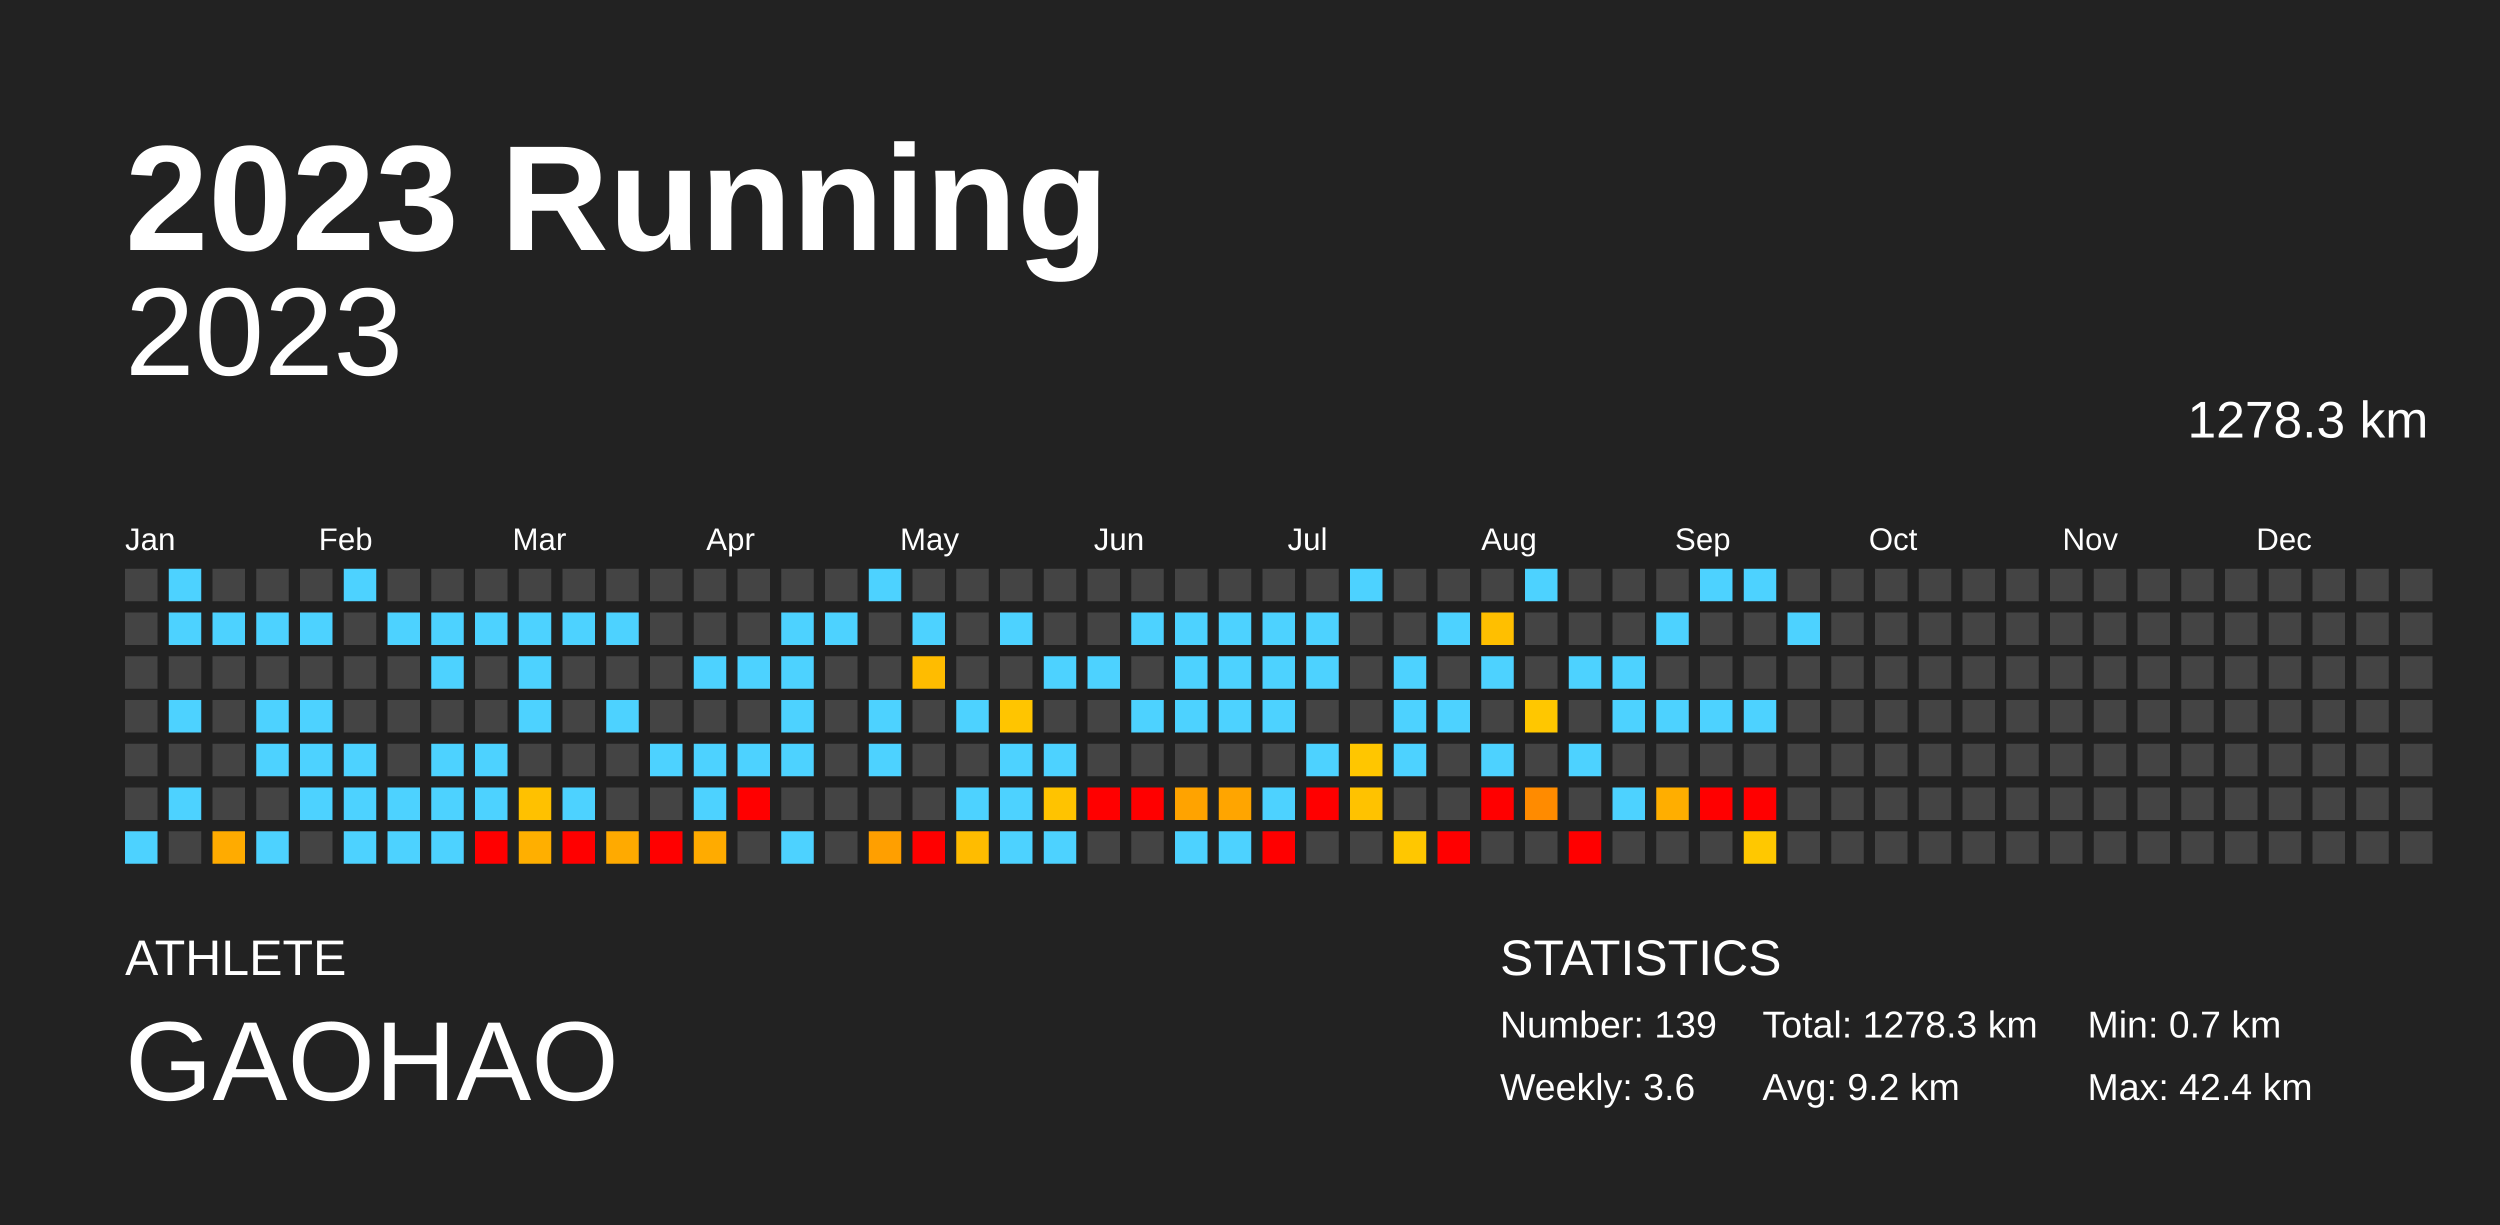
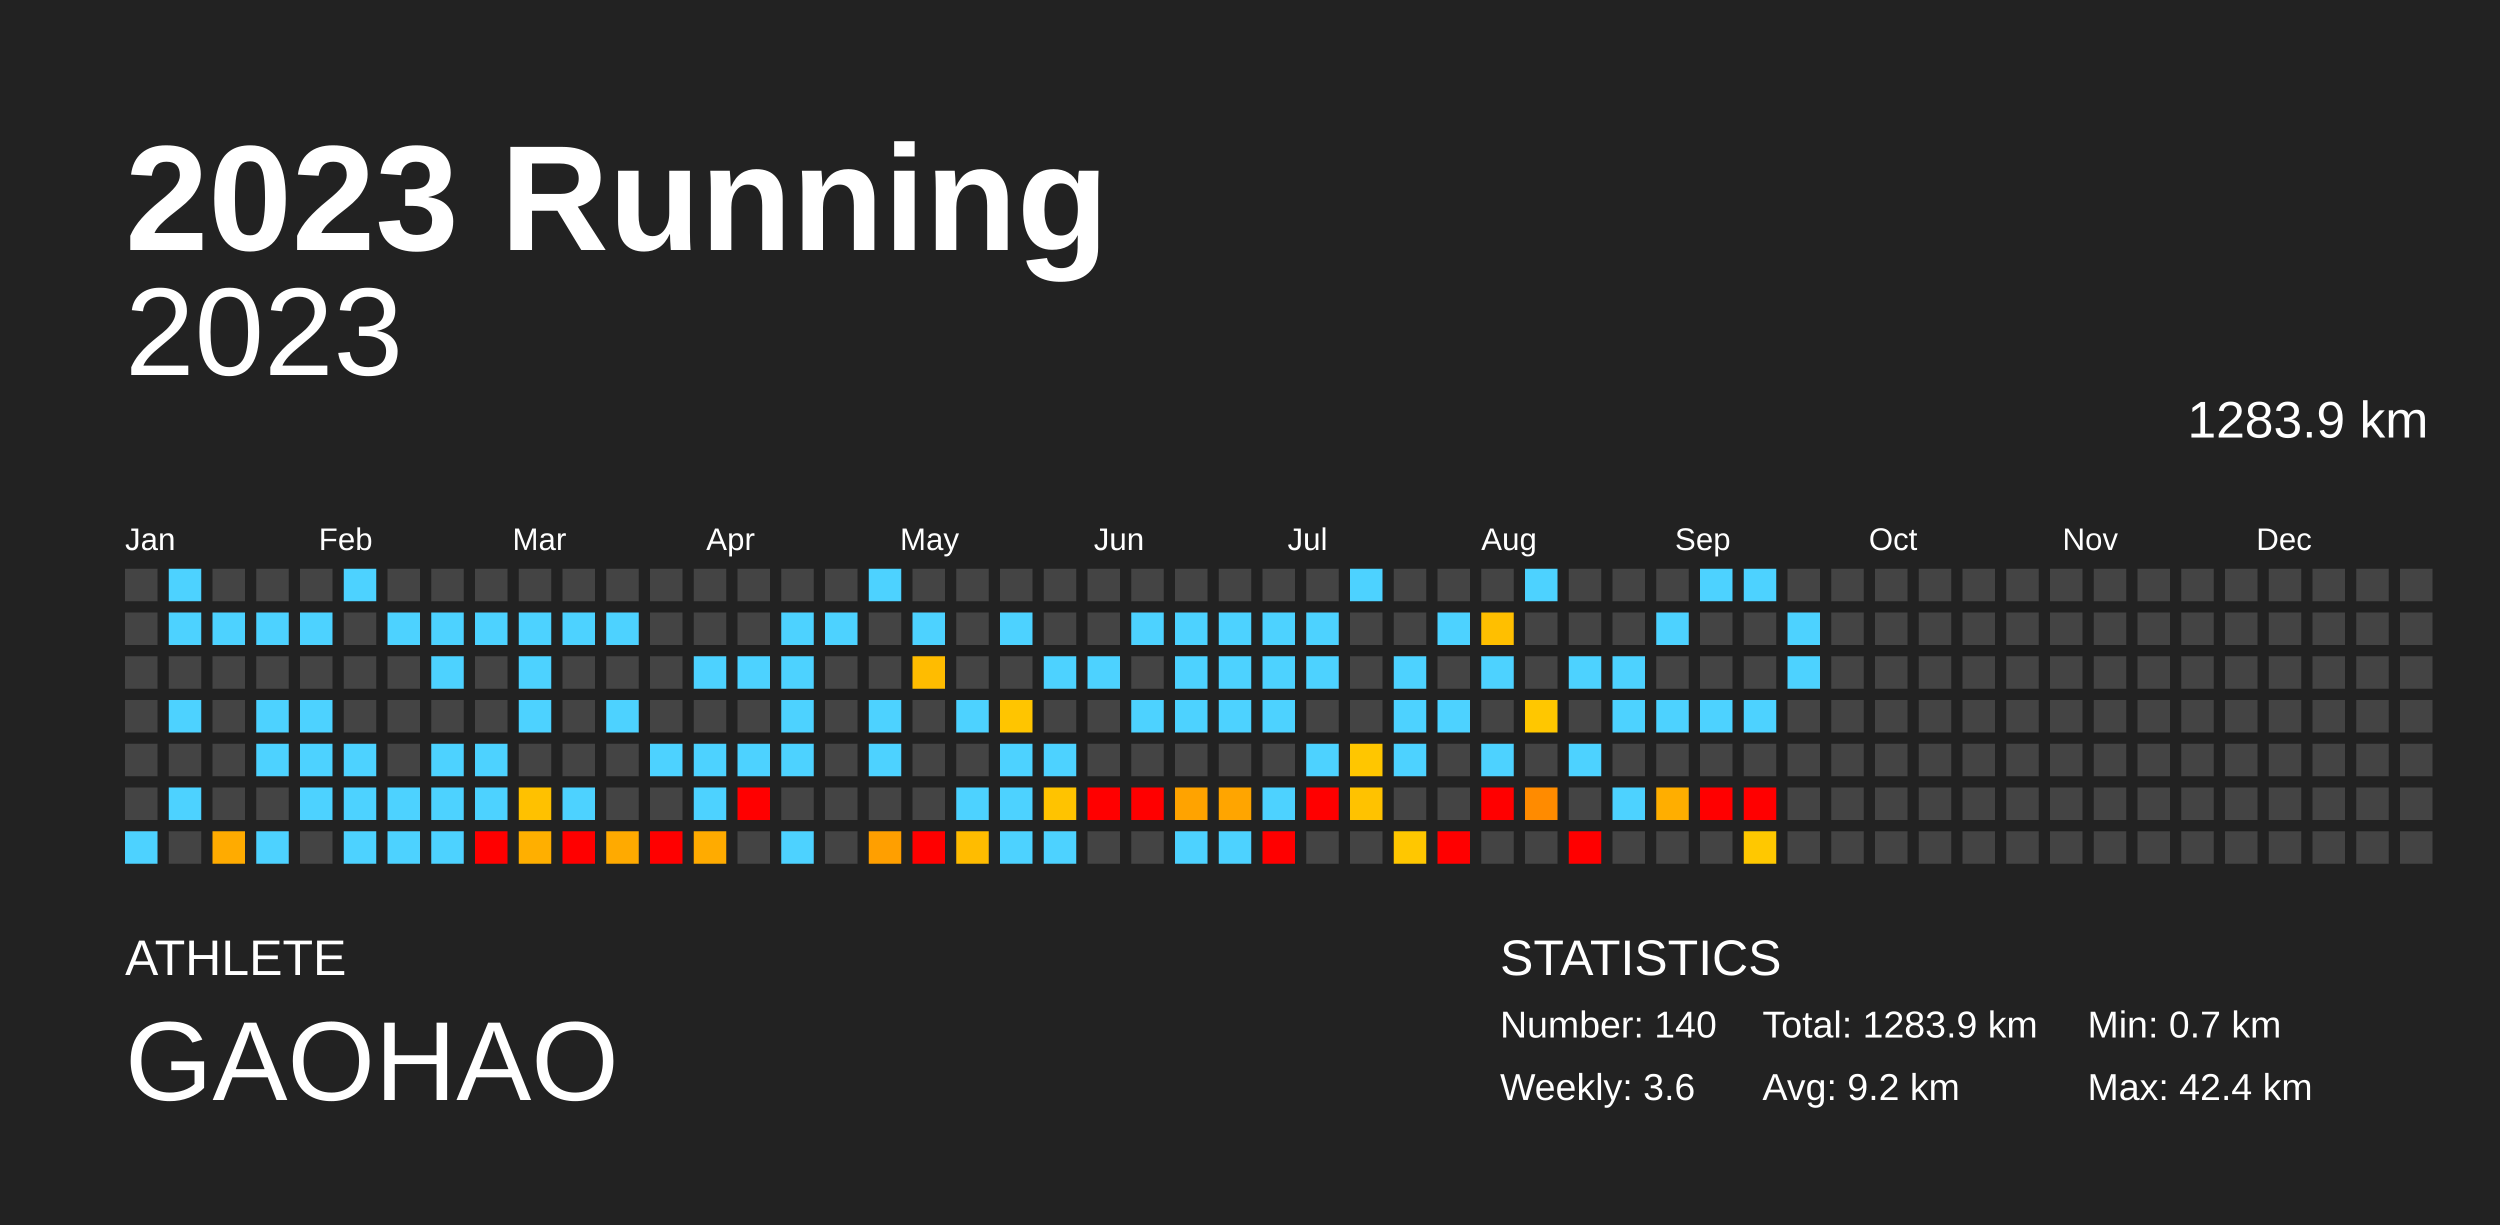
<svg xmlns="http://www.w3.org/2000/svg" baseProfile="full" height="98mm" version="1.1" viewBox="0,0,200,98" width="200mm">
  <defs />
  <rect fill="#222222" height="98" width="200" x="0" y="0" />
  <text fill="#FFFFFF" style="font-size:12px; font-family:Arial; font-weight:bold;" x="10" y="20">2023 Running</text>
  <text fill="#FFFFFF" style="font-size:4px; font-family:Arial" x="10" y="78">ATHLETE</text>
  <text fill="#FFFFFF" style="font-size:9px; font-family:Arial" x="10" y="88">GAOHAO</text>
  <text fill="#FFFFFF" style="font-size:4px; font-family:Arial" x="120" y="78">STATISTICS</text>
-   <text fill="#FFFFFF" style="font-size:3px; font-family:Arial" x="120" y="83">Number: 139</text>
+   <text fill="#FFFFFF" style="font-size:3px; font-family:Arial" x="120" y="83">Number: 140</text>
  <text fill="#FFFFFF" style="font-size:3px; font-family:Arial" x="120" y="88">Weekly: 3.6</text>
-   <text fill="#FFFFFF" style="font-size:3px; font-family:Arial" x="141" y="83">Total: 1278.3 km</text>
+   <text fill="#FFFFFF" style="font-size:3px; font-family:Arial" x="141" y="83">Total: 1283.9 km</text>
  <text fill="#FFFFFF" style="font-size:3px; font-family:Arial" x="141" y="88">Avg: 9.2 km</text>
  <text fill="#FFFFFF" style="font-size:3px; font-family:Arial" x="167" y="83">Min: 0.7 km</text>
  <text fill="#FFFFFF" style="font-size:3px; font-family:Arial" x="167" y="88">Max: 42.4 km</text>
  <text alignment-baseline="hanging" fill="#FFFFFF" style="font-size:10.0px; font-family:Arial;" x="10" y="30">2023</text>
-   <text alignment-baseline="hanging" fill="#FFFFFF" style="font-size:4.125px; font-family:Arial;" x="175" y="35">1278.3 km</text>
+   <text alignment-baseline="hanging" fill="#FFFFFF" style="font-size:4.125px; font-family:Arial;" x="175" y="35">1283.9 km</text>
  <text fill="#FFFFFF" style="font-size:2.5px; font-family:Arial" x="10.0" y="44">Jan</text>
  <text fill="#FFFFFF" style="font-size:2.5px; font-family:Arial" x="25.5" y="44">Feb</text>
  <text fill="#FFFFFF" style="font-size:2.5px; font-family:Arial" x="41.0" y="44">Mar</text>
  <text fill="#FFFFFF" style="font-size:2.5px; font-family:Arial" x="56.5" y="44">Apr</text>
  <text fill="#FFFFFF" style="font-size:2.5px; font-family:Arial" x="72.0" y="44">May</text>
  <text fill="#FFFFFF" style="font-size:2.5px; font-family:Arial" x="87.5" y="44">Jun</text>
  <text fill="#FFFFFF" style="font-size:2.5px; font-family:Arial" x="103.0" y="44">Jul</text>
  <text fill="#FFFFFF" style="font-size:2.5px; font-family:Arial" x="118.5" y="44">Aug</text>
  <text fill="#FFFFFF" style="font-size:2.5px; font-family:Arial" x="134.0" y="44">Sep</text>
  <text fill="#FFFFFF" style="font-size:2.5px; font-family:Arial" x="149.5" y="44">Oct</text>
  <text fill="#FFFFFF" style="font-size:2.5px; font-family:Arial" x="165.0" y="44">Nov</text>
  <text fill="#FFFFFF" style="font-size:2.5px; font-family:Arial" x="180.5" y="44">Dec</text>
  <rect fill="#444444" height="2.6" width="2.6" x="10.0" y="45.5" />
  <rect fill="#444444" height="2.6" width="2.6" x="10.0" y="49.0" />
  <rect fill="#444444" height="2.6" width="2.6" x="10.0" y="52.5" />
  <rect fill="#444444" height="2.6" width="2.6" x="10.0" y="56.0" />
  <rect fill="#444444" height="2.6" width="2.6" x="10.0" y="59.5" />
  <rect fill="#444444" height="2.6" width="2.6" x="10.0" y="63.0" />
  <rect fill="#4dd2ff" height="2.6" width="2.6" x="10.0" y="66.5" />
  <rect fill="#4dd2ff" height="2.6" width="2.6" x="13.5" y="45.5" />
  <rect fill="#4dd2ff" height="2.6" width="2.6" x="13.5" y="49.0" />
  <rect fill="#444444" height="2.6" width="2.6" x="13.5" y="52.5" />
  <rect fill="#4dd2ff" height="2.6" width="2.6" x="13.5" y="56.0" />
  <rect fill="#444444" height="2.6" width="2.6" x="13.5" y="59.5" />
  <rect fill="#4dd2ff" height="2.6" width="2.6" x="13.5" y="63.0" />
  <rect fill="#444444" height="2.6" width="2.6" x="13.5" y="66.5" />
  <rect fill="#444444" height="2.6" width="2.6" x="17.0" y="45.5" />
  <rect fill="#4dd2ff" height="2.6" width="2.6" x="17.0" y="49.0" />
  <rect fill="#444444" height="2.6" width="2.6" x="17.0" y="52.5" />
  <rect fill="#444444" height="2.6" width="2.6" x="17.0" y="56.0" />
  <rect fill="#444444" height="2.6" width="2.6" x="17.0" y="59.5" />
  <rect fill="#444444" height="2.6" width="2.6" x="17.0" y="63.0" />
  <rect fill="#ffab00" height="2.6" width="2.6" x="17.0" y="66.5" />
  <rect fill="#444444" height="2.6" width="2.6" x="20.5" y="45.5" />
  <rect fill="#4dd2ff" height="2.6" width="2.6" x="20.5" y="49.0" />
  <rect fill="#444444" height="2.6" width="2.6" x="20.5" y="52.5" />
  <rect fill="#4dd2ff" height="2.6" width="2.6" x="20.5" y="56.0" />
  <rect fill="#4dd2ff" height="2.6" width="2.6" x="20.5" y="59.5" />
  <rect fill="#444444" height="2.6" width="2.6" x="20.5" y="63.0" />
  <rect fill="#4dd2ff" height="2.6" width="2.6" x="20.5" y="66.5" />
  <rect fill="#444444" height="2.6" width="2.6" x="24.0" y="45.5" />
  <rect fill="#4dd2ff" height="2.6" width="2.6" x="24.0" y="49.0" />
  <rect fill="#444444" height="2.6" width="2.6" x="24.0" y="52.5" />
  <rect fill="#4dd2ff" height="2.6" width="2.6" x="24.0" y="56.0" />
  <rect fill="#4dd2ff" height="2.6" width="2.6" x="24.0" y="59.5" />
  <rect fill="#4dd2ff" height="2.6" width="2.6" x="24.0" y="63.0" />
  <rect fill="#444444" height="2.6" width="2.6" x="24.0" y="66.5" />
  <rect fill="#4dd2ff" height="2.6" width="2.6" x="27.5" y="45.5" />
  <rect fill="#444444" height="2.6" width="2.6" x="27.5" y="49.0" />
  <rect fill="#444444" height="2.6" width="2.6" x="27.5" y="52.5" />
  <rect fill="#444444" height="2.6" width="2.6" x="27.5" y="56.0" />
  <rect fill="#4dd2ff" height="2.6" width="2.6" x="27.5" y="59.5" />
  <rect fill="#4dd2ff" height="2.6" width="2.6" x="27.5" y="63.0" />
  <rect fill="#4dd2ff" height="2.6" width="2.6" x="27.5" y="66.5" />
  <rect fill="#444444" height="2.6" width="2.6" x="31.0" y="45.5" />
  <rect fill="#4dd2ff" height="2.6" width="2.6" x="31.0" y="49.0" />
  <rect fill="#444444" height="2.6" width="2.6" x="31.0" y="52.5" />
  <rect fill="#444444" height="2.6" width="2.6" x="31.0" y="56.0" />
  <rect fill="#444444" height="2.6" width="2.6" x="31.0" y="59.5" />
  <rect fill="#4dd2ff" height="2.6" width="2.6" x="31.0" y="63.0" />
  <rect fill="#4dd2ff" height="2.6" width="2.6" x="31.0" y="66.5" />
  <rect fill="#444444" height="2.6" width="2.6" x="34.5" y="45.5" />
  <rect fill="#4dd2ff" height="2.6" width="2.6" x="34.5" y="49.0" />
  <rect fill="#4dd2ff" height="2.6" width="2.6" x="34.5" y="52.5" />
  <rect fill="#444444" height="2.6" width="2.6" x="34.5" y="56.0" />
  <rect fill="#4dd2ff" height="2.6" width="2.6" x="34.5" y="59.5" />
  <rect fill="#4dd2ff" height="2.6" width="2.6" x="34.5" y="63.0" />
  <rect fill="#4dd2ff" height="2.6" width="2.6" x="34.5" y="66.5" />
  <rect fill="#444444" height="2.6" width="2.6" x="38.0" y="45.5" />
  <rect fill="#4dd2ff" height="2.6" width="2.6" x="38.0" y="49.0" />
  <rect fill="#444444" height="2.6" width="2.6" x="38.0" y="52.5" />
  <rect fill="#444444" height="2.6" width="2.6" x="38.0" y="56.0" />
  <rect fill="#4dd2ff" height="2.6" width="2.6" x="38.0" y="59.5" />
  <rect fill="#4dd2ff" height="2.6" width="2.6" x="38.0" y="63.0" />
  <rect fill="red" height="2.6" width="2.6" x="38.0" y="66.5" />
  <rect fill="#444444" height="2.6" width="2.6" x="41.5" y="45.5" />
  <rect fill="#4dd2ff" height="2.6" width="2.6" x="41.5" y="49.0" />
  <rect fill="#4dd2ff" height="2.6" width="2.6" x="41.5" y="52.5" />
  <rect fill="#4dd2ff" height="2.6" width="2.6" x="41.5" y="56.0" />
  <rect fill="#444444" height="2.6" width="2.6" x="41.5" y="59.5" />
  <rect fill="#ffc100" height="2.6" width="2.6" x="41.5" y="63.0" />
  <rect fill="#ffaf00" height="2.6" width="2.6" x="41.5" y="66.5" />
  <rect fill="#444444" height="2.6" width="2.6" x="45.0" y="45.5" />
  <rect fill="#4dd2ff" height="2.6" width="2.6" x="45.0" y="49.0" />
  <rect fill="#444444" height="2.6" width="2.6" x="45.0" y="52.5" />
  <rect fill="#444444" height="2.6" width="2.6" x="45.0" y="56.0" />
  <rect fill="#444444" height="2.6" width="2.6" x="45.0" y="59.5" />
  <rect fill="#4dd2ff" height="2.6" width="2.6" x="45.0" y="63.0" />
  <rect fill="red" height="2.6" width="2.6" x="45.0" y="66.5" />
  <rect fill="#444444" height="2.6" width="2.6" x="48.5" y="45.5" />
  <rect fill="#4dd2ff" height="2.6" width="2.6" x="48.5" y="49.0" />
  <rect fill="#444444" height="2.6" width="2.6" x="48.5" y="52.5" />
  <rect fill="#4dd2ff" height="2.6" width="2.6" x="48.5" y="56.0" />
  <rect fill="#444444" height="2.6" width="2.6" x="48.5" y="59.5" />
  <rect fill="#444444" height="2.6" width="2.6" x="48.5" y="63.0" />
  <rect fill="#ffaa00" height="2.6" width="2.6" x="48.5" y="66.5" />
  <rect fill="#444444" height="2.6" width="2.6" x="52.0" y="45.5" />
  <rect fill="#444444" height="2.6" width="2.6" x="52.0" y="49.0" />
  <rect fill="#444444" height="2.6" width="2.6" x="52.0" y="52.5" />
  <rect fill="#444444" height="2.6" width="2.6" x="52.0" y="56.0" />
  <rect fill="#4dd2ff" height="2.6" width="2.6" x="52.0" y="59.5" />
  <rect fill="#444444" height="2.6" width="2.6" x="52.0" y="63.0" />
  <rect fill="red" height="2.6" width="2.6" x="52.0" y="66.5" />
  <rect fill="#444444" height="2.6" width="2.6" x="55.5" y="45.5" />
  <rect fill="#444444" height="2.6" width="2.6" x="55.5" y="49.0" />
  <rect fill="#4dd2ff" height="2.6" width="2.6" x="55.5" y="52.5" />
  <rect fill="#444444" height="2.6" width="2.6" x="55.5" y="56.0" />
  <rect fill="#4dd2ff" height="2.6" width="2.6" x="55.5" y="59.5" />
  <rect fill="#4dd2ff" height="2.6" width="2.6" x="55.5" y="63.0" />
  <rect fill="#ffab00" height="2.6" width="2.6" x="55.5" y="66.5" />
  <rect fill="#444444" height="2.6" width="2.6" x="59.0" y="45.5" />
  <rect fill="#444444" height="2.6" width="2.6" x="59.0" y="49.0" />
  <rect fill="#4dd2ff" height="2.6" width="2.6" x="59.0" y="52.5" />
  <rect fill="#444444" height="2.6" width="2.6" x="59.0" y="56.0" />
  <rect fill="#4dd2ff" height="2.6" width="2.6" x="59.0" y="59.5" />
  <rect fill="red" height="2.6" width="2.6" x="59.0" y="63.0" />
  <rect fill="#444444" height="2.6" width="2.6" x="59.0" y="66.5" />
  <rect fill="#444444" height="2.6" width="2.6" x="62.5" y="45.5" />
  <rect fill="#4dd2ff" height="2.6" width="2.6" x="62.5" y="49.0" />
  <rect fill="#4dd2ff" height="2.6" width="2.6" x="62.5" y="52.5" />
  <rect fill="#4dd2ff" height="2.6" width="2.6" x="62.5" y="56.0" />
  <rect fill="#4dd2ff" height="2.6" width="2.6" x="62.5" y="59.5" />
  <rect fill="#444444" height="2.6" width="2.6" x="62.5" y="63.0" />
  <rect fill="#4dd2ff" height="2.6" width="2.6" x="62.5" y="66.5" />
  <rect fill="#444444" height="2.6" width="2.6" x="66.0" y="45.5" />
  <rect fill="#4dd2ff" height="2.6" width="2.6" x="66.0" y="49.0" />
  <rect fill="#444444" height="2.6" width="2.6" x="66.0" y="52.5" />
  <rect fill="#444444" height="2.6" width="2.6" x="66.0" y="56.0" />
  <rect fill="#444444" height="2.6" width="2.6" x="66.0" y="59.5" />
  <rect fill="#444444" height="2.6" width="2.6" x="66.0" y="63.0" />
  <rect fill="#444444" height="2.6" width="2.6" x="66.0" y="66.5" />
  <rect fill="#4dd2ff" height="2.6" width="2.6" x="69.5" y="45.5" />
  <rect fill="#444444" height="2.6" width="2.6" x="69.5" y="49.0" />
  <rect fill="#444444" height="2.6" width="2.6" x="69.5" y="52.5" />
  <rect fill="#4dd2ff" height="2.6" width="2.6" x="69.5" y="56.0" />
  <rect fill="#4dd2ff" height="2.6" width="2.6" x="69.5" y="59.5" />
  <rect fill="#444444" height="2.6" width="2.6" x="69.5" y="63.0" />
  <rect fill="#ff9f00" height="2.6" width="2.6" x="69.5" y="66.5" />
  <rect fill="#444444" height="2.6" width="2.6" x="73.0" y="45.5" />
  <rect fill="#4dd2ff" height="2.6" width="2.6" x="73.0" y="49.0" />
  <rect fill="#ffbc00" height="2.6" width="2.6" x="73.0" y="52.5" />
  <rect fill="#444444" height="2.6" width="2.6" x="73.0" y="56.0" />
  <rect fill="#444444" height="2.6" width="2.6" x="73.0" y="59.5" />
  <rect fill="#444444" height="2.6" width="2.6" x="73.0" y="63.0" />
  <rect fill="red" height="2.6" width="2.6" x="73.0" y="66.5" />
  <rect fill="#444444" height="2.6" width="2.6" x="76.5" y="45.5" />
  <rect fill="#444444" height="2.6" width="2.6" x="76.5" y="49.0" />
  <rect fill="#444444" height="2.6" width="2.6" x="76.5" y="52.5" />
  <rect fill="#4dd2ff" height="2.6" width="2.6" x="76.5" y="56.0" />
  <rect fill="#444444" height="2.6" width="2.6" x="76.5" y="59.5" />
  <rect fill="#4dd2ff" height="2.6" width="2.6" x="76.5" y="63.0" />
  <rect fill="#ffbc00" height="2.6" width="2.6" x="76.5" y="66.5" />
  <rect fill="#444444" height="2.6" width="2.6" x="80.0" y="45.5" />
  <rect fill="#4dd2ff" height="2.6" width="2.6" x="80.0" y="49.0" />
  <rect fill="#444444" height="2.6" width="2.6" x="80.0" y="52.5" />
  <rect fill="#ffc500" height="2.6" width="2.6" x="80.0" y="56.0" />
  <rect fill="#4dd2ff" height="2.6" width="2.6" x="80.0" y="59.5" />
  <rect fill="#4dd2ff" height="2.6" width="2.6" x="80.0" y="63.0" />
  <rect fill="#4dd2ff" height="2.6" width="2.6" x="80.0" y="66.5" />
  <rect fill="#444444" height="2.6" width="2.6" x="83.5" y="45.5" />
  <rect fill="#444444" height="2.6" width="2.6" x="83.5" y="49.0" />
  <rect fill="#4dd2ff" height="2.6" width="2.6" x="83.5" y="52.5" />
  <rect fill="#444444" height="2.6" width="2.6" x="83.5" y="56.0" />
  <rect fill="#4dd2ff" height="2.6" width="2.6" x="83.5" y="59.5" />
  <rect fill="#ffc300" height="2.6" width="2.6" x="83.5" y="63.0" />
  <rect fill="#4dd2ff" height="2.6" width="2.6" x="83.5" y="66.5" />
  <rect fill="#444444" height="2.6" width="2.6" x="87.0" y="45.5" />
  <rect fill="#444444" height="2.6" width="2.6" x="87.0" y="49.0" />
  <rect fill="#4dd2ff" height="2.6" width="2.6" x="87.0" y="52.5" />
  <rect fill="#444444" height="2.6" width="2.6" x="87.0" y="56.0" />
  <rect fill="#444444" height="2.6" width="2.6" x="87.0" y="59.5" />
  <rect fill="red" height="2.6" width="2.6" x="87.0" y="63.0" />
  <rect fill="#444444" height="2.6" width="2.6" x="87.0" y="66.5" />
  <rect fill="#444444" height="2.6" width="2.6" x="90.5" y="45.5" />
  <rect fill="#4dd2ff" height="2.6" width="2.6" x="90.5" y="49.0" />
  <rect fill="#444444" height="2.6" width="2.6" x="90.5" y="52.5" />
  <rect fill="#4dd2ff" height="2.6" width="2.6" x="90.5" y="56.0" />
  <rect fill="#444444" height="2.6" width="2.6" x="90.5" y="59.5" />
  <rect fill="red" height="2.6" width="2.6" x="90.5" y="63.0" />
  <rect fill="#444444" height="2.6" width="2.6" x="90.5" y="66.5" />
  <rect fill="#444444" height="2.6" width="2.6" x="94.0" y="45.5" />
  <rect fill="#4dd2ff" height="2.6" width="2.6" x="94.0" y="49.0" />
  <rect fill="#4dd2ff" height="2.6" width="2.6" x="94.0" y="52.5" />
  <rect fill="#4dd2ff" height="2.6" width="2.6" x="94.0" y="56.0" />
  <rect fill="#444444" height="2.6" width="2.6" x="94.0" y="59.5" />
  <rect fill="#ffa300" height="2.6" width="2.6" x="94.0" y="63.0" />
  <rect fill="#4dd2ff" height="2.6" width="2.6" x="94.0" y="66.5" />
  <rect fill="#444444" height="2.6" width="2.6" x="97.5" y="45.5" />
  <rect fill="#4dd2ff" height="2.6" width="2.6" x="97.5" y="49.0" />
  <rect fill="#4dd2ff" height="2.6" width="2.6" x="97.5" y="52.5" />
  <rect fill="#4dd2ff" height="2.6" width="2.6" x="97.5" y="56.0" />
  <rect fill="#444444" height="2.6" width="2.6" x="97.5" y="59.5" />
  <rect fill="#ffa500" height="2.6" width="2.6" x="97.5" y="63.0" />
  <rect fill="#4dd2ff" height="2.6" width="2.6" x="97.5" y="66.5" />
  <rect fill="#444444" height="2.6" width="2.6" x="101.0" y="45.5" />
  <rect fill="#4dd2ff" height="2.6" width="2.6" x="101.0" y="49.0" />
  <rect fill="#4dd2ff" height="2.6" width="2.6" x="101.0" y="52.5" />
  <rect fill="#4dd2ff" height="2.6" width="2.6" x="101.0" y="56.0" />
  <rect fill="#444444" height="2.6" width="2.6" x="101.0" y="59.5" />
  <rect fill="#4dd2ff" height="2.6" width="2.6" x="101.0" y="63.0" />
  <rect fill="red" height="2.6" width="2.6" x="101.0" y="66.5" />
  <rect fill="#444444" height="2.6" width="2.6" x="104.5" y="45.5" />
  <rect fill="#4dd2ff" height="2.6" width="2.6" x="104.5" y="49.0" />
  <rect fill="#4dd2ff" height="2.6" width="2.6" x="104.5" y="52.5" />
  <rect fill="#444444" height="2.6" width="2.6" x="104.5" y="56.0" />
  <rect fill="#4dd2ff" height="2.6" width="2.6" x="104.5" y="59.5" />
  <rect fill="red" height="2.6" width="2.6" x="104.5" y="63.0" />
  <rect fill="#444444" height="2.6" width="2.6" x="104.5" y="66.5" />
  <rect fill="#4dd2ff" height="2.6" width="2.6" x="108.0" y="45.5" />
  <rect fill="#444444" height="2.6" width="2.6" x="108.0" y="49.0" />
  <rect fill="#444444" height="2.6" width="2.6" x="108.0" y="52.5" />
  <rect fill="#444444" height="2.6" width="2.6" x="108.0" y="56.0" />
  <rect fill="#ffc600" height="2.6" width="2.6" x="108.0" y="59.5" />
  <rect fill="#ffc200" height="2.6" width="2.6" x="108.0" y="63.0" />
  <rect fill="#444444" height="2.6" width="2.6" x="108.0" y="66.5" />
  <rect fill="#444444" height="2.6" width="2.6" x="111.5" y="45.5" />
  <rect fill="#444444" height="2.6" width="2.6" x="111.5" y="49.0" />
  <rect fill="#4dd2ff" height="2.6" width="2.6" x="111.5" y="52.5" />
  <rect fill="#4dd2ff" height="2.6" width="2.6" x="111.5" y="56.0" />
  <rect fill="#4dd2ff" height="2.6" width="2.6" x="111.5" y="59.5" />
  <rect fill="#444444" height="2.6" width="2.6" x="111.5" y="63.0" />
  <rect fill="#ffc700" height="2.6" width="2.6" x="111.5" y="66.5" />
  <rect fill="#444444" height="2.6" width="2.6" x="115.0" y="45.5" />
  <rect fill="#4dd2ff" height="2.6" width="2.6" x="115.0" y="49.0" />
  <rect fill="#444444" height="2.6" width="2.6" x="115.0" y="52.5" />
  <rect fill="#4dd2ff" height="2.6" width="2.6" x="115.0" y="56.0" />
  <rect fill="#444444" height="2.6" width="2.6" x="115.0" y="59.5" />
  <rect fill="#444444" height="2.6" width="2.6" x="115.0" y="63.0" />
  <rect fill="red" height="2.6" width="2.6" x="115.0" y="66.5" />
  <rect fill="#444444" height="2.6" width="2.6" x="118.5" y="45.5" />
  <rect fill="#ffbf00" height="2.6" width="2.6" x="118.5" y="49.0" />
  <rect fill="#4dd2ff" height="2.6" width="2.6" x="118.5" y="52.5" />
  <rect fill="#444444" height="2.6" width="2.6" x="118.5" y="56.0" />
  <rect fill="#4dd2ff" height="2.6" width="2.6" x="118.5" y="59.5" />
  <rect fill="red" height="2.6" width="2.6" x="118.5" y="63.0" />
  <rect fill="#444444" height="2.6" width="2.6" x="118.5" y="66.5" />
  <rect fill="#4dd2ff" height="2.6" width="2.6" x="122.0" y="45.5" />
  <rect fill="#444444" height="2.6" width="2.6" x="122.0" y="49.0" />
  <rect fill="#444444" height="2.6" width="2.6" x="122.0" y="52.5" />
  <rect fill="#ffc700" height="2.6" width="2.6" x="122.0" y="56.0" />
  <rect fill="#444444" height="2.6" width="2.6" x="122.0" y="59.5" />
  <rect fill="#ff8b00" height="2.6" width="2.6" x="122.0" y="63.0" />
  <rect fill="#444444" height="2.6" width="2.6" x="122.0" y="66.5" />
  <rect fill="#444444" height="2.6" width="2.6" x="125.5" y="45.5" />
  <rect fill="#444444" height="2.6" width="2.6" x="125.5" y="49.0" />
  <rect fill="#4dd2ff" height="2.6" width="2.6" x="125.5" y="52.5" />
  <rect fill="#444444" height="2.6" width="2.6" x="125.5" y="56.0" />
  <rect fill="#4dd2ff" height="2.6" width="2.6" x="125.5" y="59.5" />
  <rect fill="#444444" height="2.6" width="2.6" x="125.5" y="63.0" />
  <rect fill="red" height="2.6" width="2.6" x="125.5" y="66.5" />
  <rect fill="#444444" height="2.6" width="2.6" x="129.0" y="45.5" />
  <rect fill="#444444" height="2.6" width="2.6" x="129.0" y="49.0" />
  <rect fill="#4dd2ff" height="2.6" width="2.6" x="129.0" y="52.5" />
  <rect fill="#4dd2ff" height="2.6" width="2.6" x="129.0" y="56.0" />
  <rect fill="#444444" height="2.6" width="2.6" x="129.0" y="59.5" />
  <rect fill="#4dd2ff" height="2.6" width="2.6" x="129.0" y="63.0" />
  <rect fill="#444444" height="2.6" width="2.6" x="129.0" y="66.5" />
  <rect fill="#444444" height="2.6" width="2.6" x="132.5" y="45.5" />
  <rect fill="#4dd2ff" height="2.6" width="2.6" x="132.5" y="49.0" />
  <rect fill="#444444" height="2.6" width="2.6" x="132.5" y="52.5" />
  <rect fill="#4dd2ff" height="2.6" width="2.6" x="132.5" y="56.0" />
  <rect fill="#444444" height="2.6" width="2.6" x="132.5" y="59.5" />
  <rect fill="#ffae00" height="2.6" width="2.6" x="132.5" y="63.0" />
  <rect fill="#444444" height="2.6" width="2.6" x="132.5" y="66.5" />
  <rect fill="#4dd2ff" height="2.6" width="2.6" x="136.0" y="45.5" />
  <rect fill="#444444" height="2.6" width="2.6" x="136.0" y="49.0" />
  <rect fill="#444444" height="2.6" width="2.6" x="136.0" y="52.5" />
  <rect fill="#4dd2ff" height="2.6" width="2.6" x="136.0" y="56.0" />
  <rect fill="#444444" height="2.6" width="2.6" x="136.0" y="59.5" />
  <rect fill="red" height="2.6" width="2.6" x="136.0" y="63.0" />
  <rect fill="#444444" height="2.6" width="2.6" x="136.0" y="66.5" />
  <rect fill="#4dd2ff" height="2.6" width="2.6" x="139.5" y="45.5" />
  <rect fill="#444444" height="2.6" width="2.6" x="139.5" y="49.0" />
  <rect fill="#444444" height="2.6" width="2.6" x="139.5" y="52.5" />
  <rect fill="#4dd2ff" height="2.6" width="2.6" x="139.5" y="56.0" />
  <rect fill="#444444" height="2.6" width="2.6" x="139.5" y="59.5" />
  <rect fill="red" height="2.6" width="2.6" x="139.5" y="63.0" />
  <rect fill="#ffc800" height="2.6" width="2.6" x="139.5" y="66.5" />
  <rect fill="#444444" height="2.6" width="2.6" x="143.0" y="45.5" />
  <rect fill="#4dd2ff" height="2.6" width="2.6" x="143.0" y="49.0" />
-   <rect fill="#444444" height="2.6" width="2.6" x="143.0" y="52.5" />
+   <rect fill="#4dd2ff" height="2.6" width="2.6" x="143.0" y="52.5" />
  <rect fill="#444444" height="2.6" width="2.6" x="143.0" y="56.0" />
  <rect fill="#444444" height="2.6" width="2.6" x="143.0" y="59.5" />
  <rect fill="#444444" height="2.6" width="2.6" x="143.0" y="63.0" />
  <rect fill="#444444" height="2.6" width="2.6" x="143.0" y="66.5" />
  <rect fill="#444444" height="2.6" width="2.6" x="146.5" y="45.5" />
  <rect fill="#444444" height="2.6" width="2.6" x="146.5" y="49.0" />
  <rect fill="#444444" height="2.6" width="2.6" x="146.5" y="52.5" />
  <rect fill="#444444" height="2.6" width="2.6" x="146.5" y="56.0" />
  <rect fill="#444444" height="2.6" width="2.6" x="146.5" y="59.5" />
  <rect fill="#444444" height="2.6" width="2.6" x="146.5" y="63.0" />
  <rect fill="#444444" height="2.6" width="2.6" x="146.5" y="66.5" />
  <rect fill="#444444" height="2.6" width="2.6" x="150.0" y="45.5" />
  <rect fill="#444444" height="2.6" width="2.6" x="150.0" y="49.0" />
  <rect fill="#444444" height="2.6" width="2.6" x="150.0" y="52.5" />
  <rect fill="#444444" height="2.6" width="2.6" x="150.0" y="56.0" />
  <rect fill="#444444" height="2.6" width="2.6" x="150.0" y="59.5" />
  <rect fill="#444444" height="2.6" width="2.6" x="150.0" y="63.0" />
  <rect fill="#444444" height="2.6" width="2.6" x="150.0" y="66.5" />
  <rect fill="#444444" height="2.6" width="2.6" x="153.5" y="45.5" />
  <rect fill="#444444" height="2.6" width="2.6" x="153.5" y="49.0" />
  <rect fill="#444444" height="2.6" width="2.6" x="153.5" y="52.5" />
  <rect fill="#444444" height="2.6" width="2.6" x="153.5" y="56.0" />
  <rect fill="#444444" height="2.6" width="2.6" x="153.5" y="59.5" />
  <rect fill="#444444" height="2.6" width="2.6" x="153.5" y="63.0" />
  <rect fill="#444444" height="2.6" width="2.6" x="153.5" y="66.5" />
  <rect fill="#444444" height="2.6" width="2.6" x="157.0" y="45.5" />
  <rect fill="#444444" height="2.6" width="2.6" x="157.0" y="49.0" />
  <rect fill="#444444" height="2.6" width="2.6" x="157.0" y="52.5" />
  <rect fill="#444444" height="2.6" width="2.6" x="157.0" y="56.0" />
  <rect fill="#444444" height="2.6" width="2.6" x="157.0" y="59.5" />
  <rect fill="#444444" height="2.6" width="2.6" x="157.0" y="63.0" />
  <rect fill="#444444" height="2.6" width="2.6" x="157.0" y="66.5" />
  <rect fill="#444444" height="2.6" width="2.6" x="160.5" y="45.5" />
  <rect fill="#444444" height="2.6" width="2.6" x="160.5" y="49.0" />
  <rect fill="#444444" height="2.6" width="2.6" x="160.5" y="52.5" />
  <rect fill="#444444" height="2.6" width="2.6" x="160.5" y="56.0" />
  <rect fill="#444444" height="2.6" width="2.6" x="160.5" y="59.5" />
  <rect fill="#444444" height="2.6" width="2.6" x="160.5" y="63.0" />
  <rect fill="#444444" height="2.6" width="2.6" x="160.5" y="66.5" />
  <rect fill="#444444" height="2.6" width="2.6" x="164.0" y="45.5" />
  <rect fill="#444444" height="2.6" width="2.6" x="164.0" y="49.0" />
  <rect fill="#444444" height="2.6" width="2.6" x="164.0" y="52.5" />
  <rect fill="#444444" height="2.6" width="2.6" x="164.0" y="56.0" />
  <rect fill="#444444" height="2.6" width="2.6" x="164.0" y="59.5" />
  <rect fill="#444444" height="2.6" width="2.6" x="164.0" y="63.0" />
  <rect fill="#444444" height="2.6" width="2.6" x="164.0" y="66.5" />
  <rect fill="#444444" height="2.6" width="2.6" x="167.5" y="45.5" />
  <rect fill="#444444" height="2.6" width="2.6" x="167.5" y="49.0" />
  <rect fill="#444444" height="2.6" width="2.6" x="167.5" y="52.5" />
  <rect fill="#444444" height="2.6" width="2.6" x="167.5" y="56.0" />
  <rect fill="#444444" height="2.6" width="2.6" x="167.5" y="59.5" />
  <rect fill="#444444" height="2.6" width="2.6" x="167.5" y="63.0" />
  <rect fill="#444444" height="2.6" width="2.6" x="167.5" y="66.5" />
  <rect fill="#444444" height="2.6" width="2.6" x="171.0" y="45.5" />
  <rect fill="#444444" height="2.6" width="2.6" x="171.0" y="49.0" />
  <rect fill="#444444" height="2.6" width="2.6" x="171.0" y="52.5" />
  <rect fill="#444444" height="2.6" width="2.6" x="171.0" y="56.0" />
  <rect fill="#444444" height="2.6" width="2.6" x="171.0" y="59.5" />
  <rect fill="#444444" height="2.6" width="2.6" x="171.0" y="63.0" />
  <rect fill="#444444" height="2.6" width="2.6" x="171.0" y="66.5" />
  <rect fill="#444444" height="2.6" width="2.6" x="174.5" y="45.5" />
  <rect fill="#444444" height="2.6" width="2.6" x="174.5" y="49.0" />
  <rect fill="#444444" height="2.6" width="2.6" x="174.5" y="52.5" />
  <rect fill="#444444" height="2.6" width="2.6" x="174.5" y="56.0" />
  <rect fill="#444444" height="2.6" width="2.6" x="174.5" y="59.5" />
  <rect fill="#444444" height="2.6" width="2.6" x="174.5" y="63.0" />
  <rect fill="#444444" height="2.6" width="2.6" x="174.5" y="66.5" />
  <rect fill="#444444" height="2.6" width="2.6" x="178.0" y="45.5" />
  <rect fill="#444444" height="2.6" width="2.6" x="178.0" y="49.0" />
  <rect fill="#444444" height="2.6" width="2.6" x="178.0" y="52.5" />
  <rect fill="#444444" height="2.6" width="2.6" x="178.0" y="56.0" />
  <rect fill="#444444" height="2.6" width="2.6" x="178.0" y="59.5" />
  <rect fill="#444444" height="2.6" width="2.6" x="178.0" y="63.0" />
  <rect fill="#444444" height="2.6" width="2.6" x="178.0" y="66.5" />
  <rect fill="#444444" height="2.6" width="2.6" x="181.5" y="45.5" />
  <rect fill="#444444" height="2.6" width="2.6" x="181.5" y="49.0" />
  <rect fill="#444444" height="2.6" width="2.6" x="181.5" y="52.5" />
  <rect fill="#444444" height="2.6" width="2.6" x="181.5" y="56.0" />
  <rect fill="#444444" height="2.6" width="2.6" x="181.5" y="59.5" />
  <rect fill="#444444" height="2.6" width="2.6" x="181.5" y="63.0" />
  <rect fill="#444444" height="2.6" width="2.6" x="181.5" y="66.5" />
  <rect fill="#444444" height="2.6" width="2.6" x="185.0" y="45.5" />
  <rect fill="#444444" height="2.6" width="2.6" x="185.0" y="49.0" />
  <rect fill="#444444" height="2.6" width="2.6" x="185.0" y="52.5" />
  <rect fill="#444444" height="2.6" width="2.6" x="185.0" y="56.0" />
  <rect fill="#444444" height="2.6" width="2.6" x="185.0" y="59.5" />
  <rect fill="#444444" height="2.6" width="2.6" x="185.0" y="63.0" />
  <rect fill="#444444" height="2.6" width="2.6" x="185.0" y="66.5" />
  <rect fill="#444444" height="2.6" width="2.6" x="188.5" y="45.5" />
  <rect fill="#444444" height="2.6" width="2.6" x="188.5" y="49.0" />
  <rect fill="#444444" height="2.6" width="2.6" x="188.5" y="52.5" />
  <rect fill="#444444" height="2.6" width="2.6" x="188.5" y="56.0" />
  <rect fill="#444444" height="2.6" width="2.6" x="188.5" y="59.5" />
  <rect fill="#444444" height="2.6" width="2.6" x="188.5" y="63.0" />
  <rect fill="#444444" height="2.6" width="2.6" x="188.5" y="66.5" />
  <rect fill="#444444" height="2.6" width="2.6" x="192.0" y="45.5" />
  <rect fill="#444444" height="2.6" width="2.6" x="192.0" y="49.0" />
  <rect fill="#444444" height="2.6" width="2.6" x="192.0" y="52.5" />
  <rect fill="#444444" height="2.6" width="2.6" x="192.0" y="56.0" />
  <rect fill="#444444" height="2.6" width="2.6" x="192.0" y="59.5" />
  <rect fill="#444444" height="2.6" width="2.6" x="192.0" y="63.0" />
  <rect fill="#444444" height="2.6" width="2.6" x="192.0" y="66.5" />
</svg>
